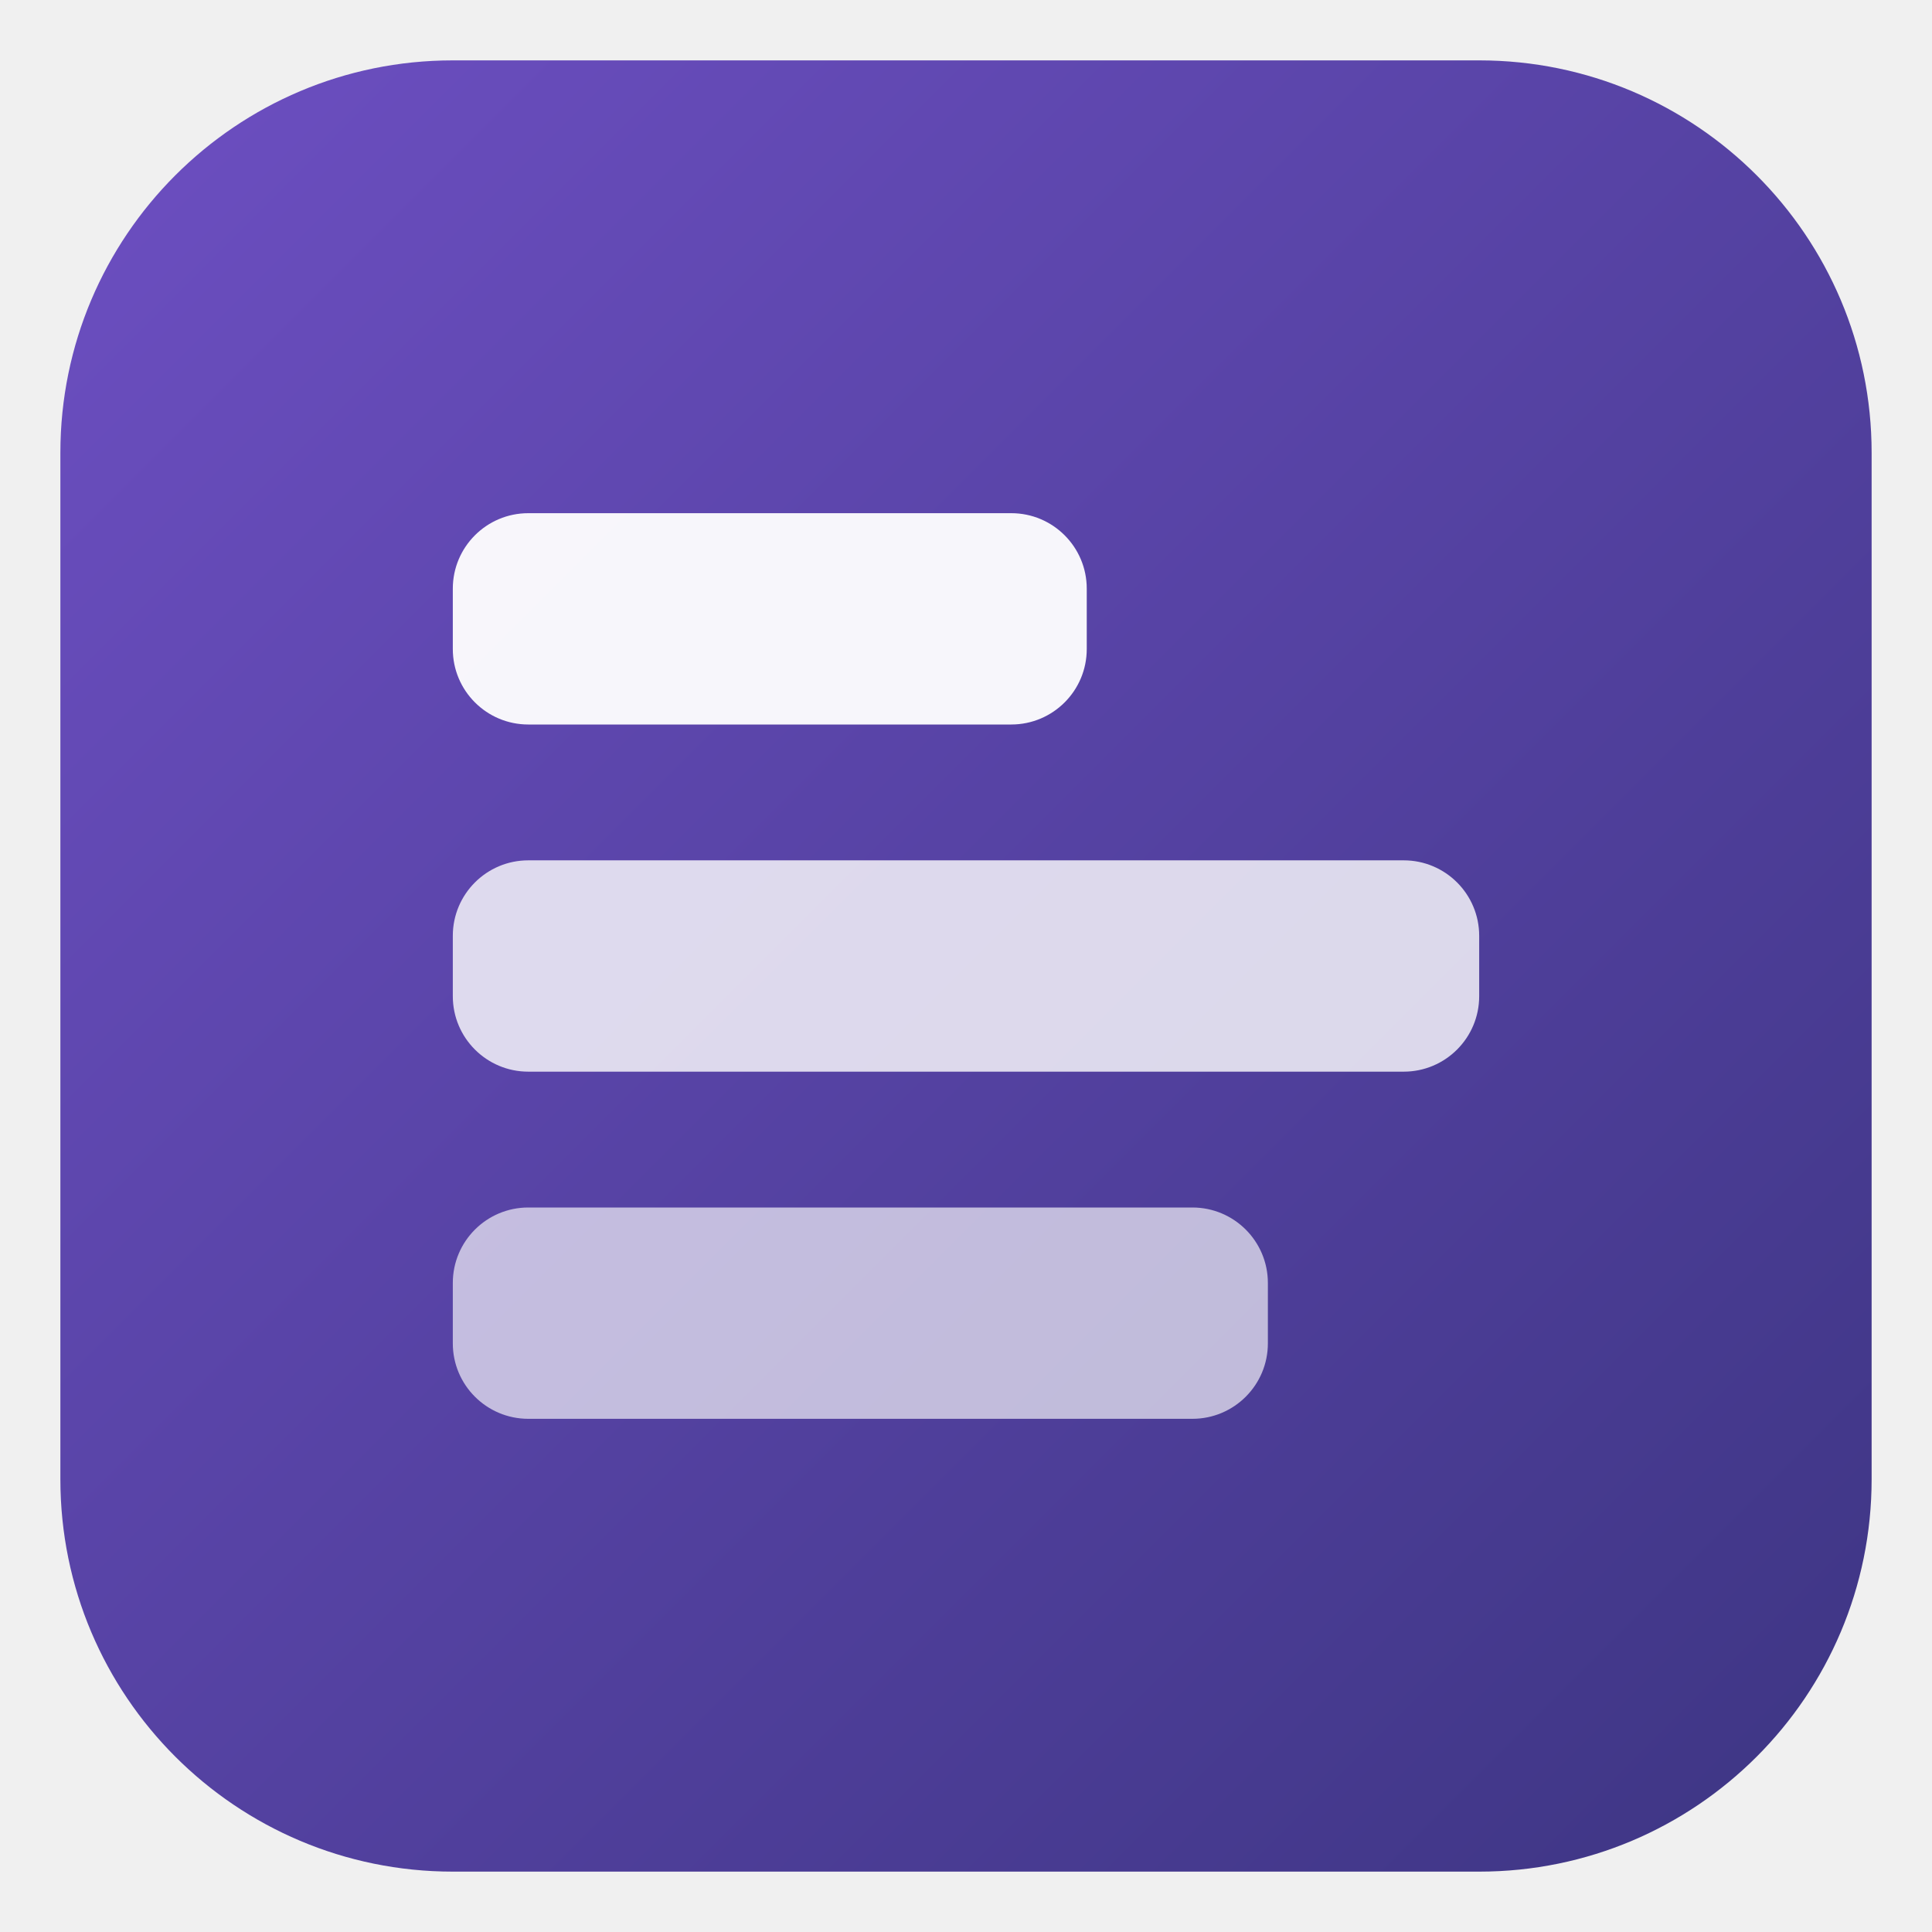
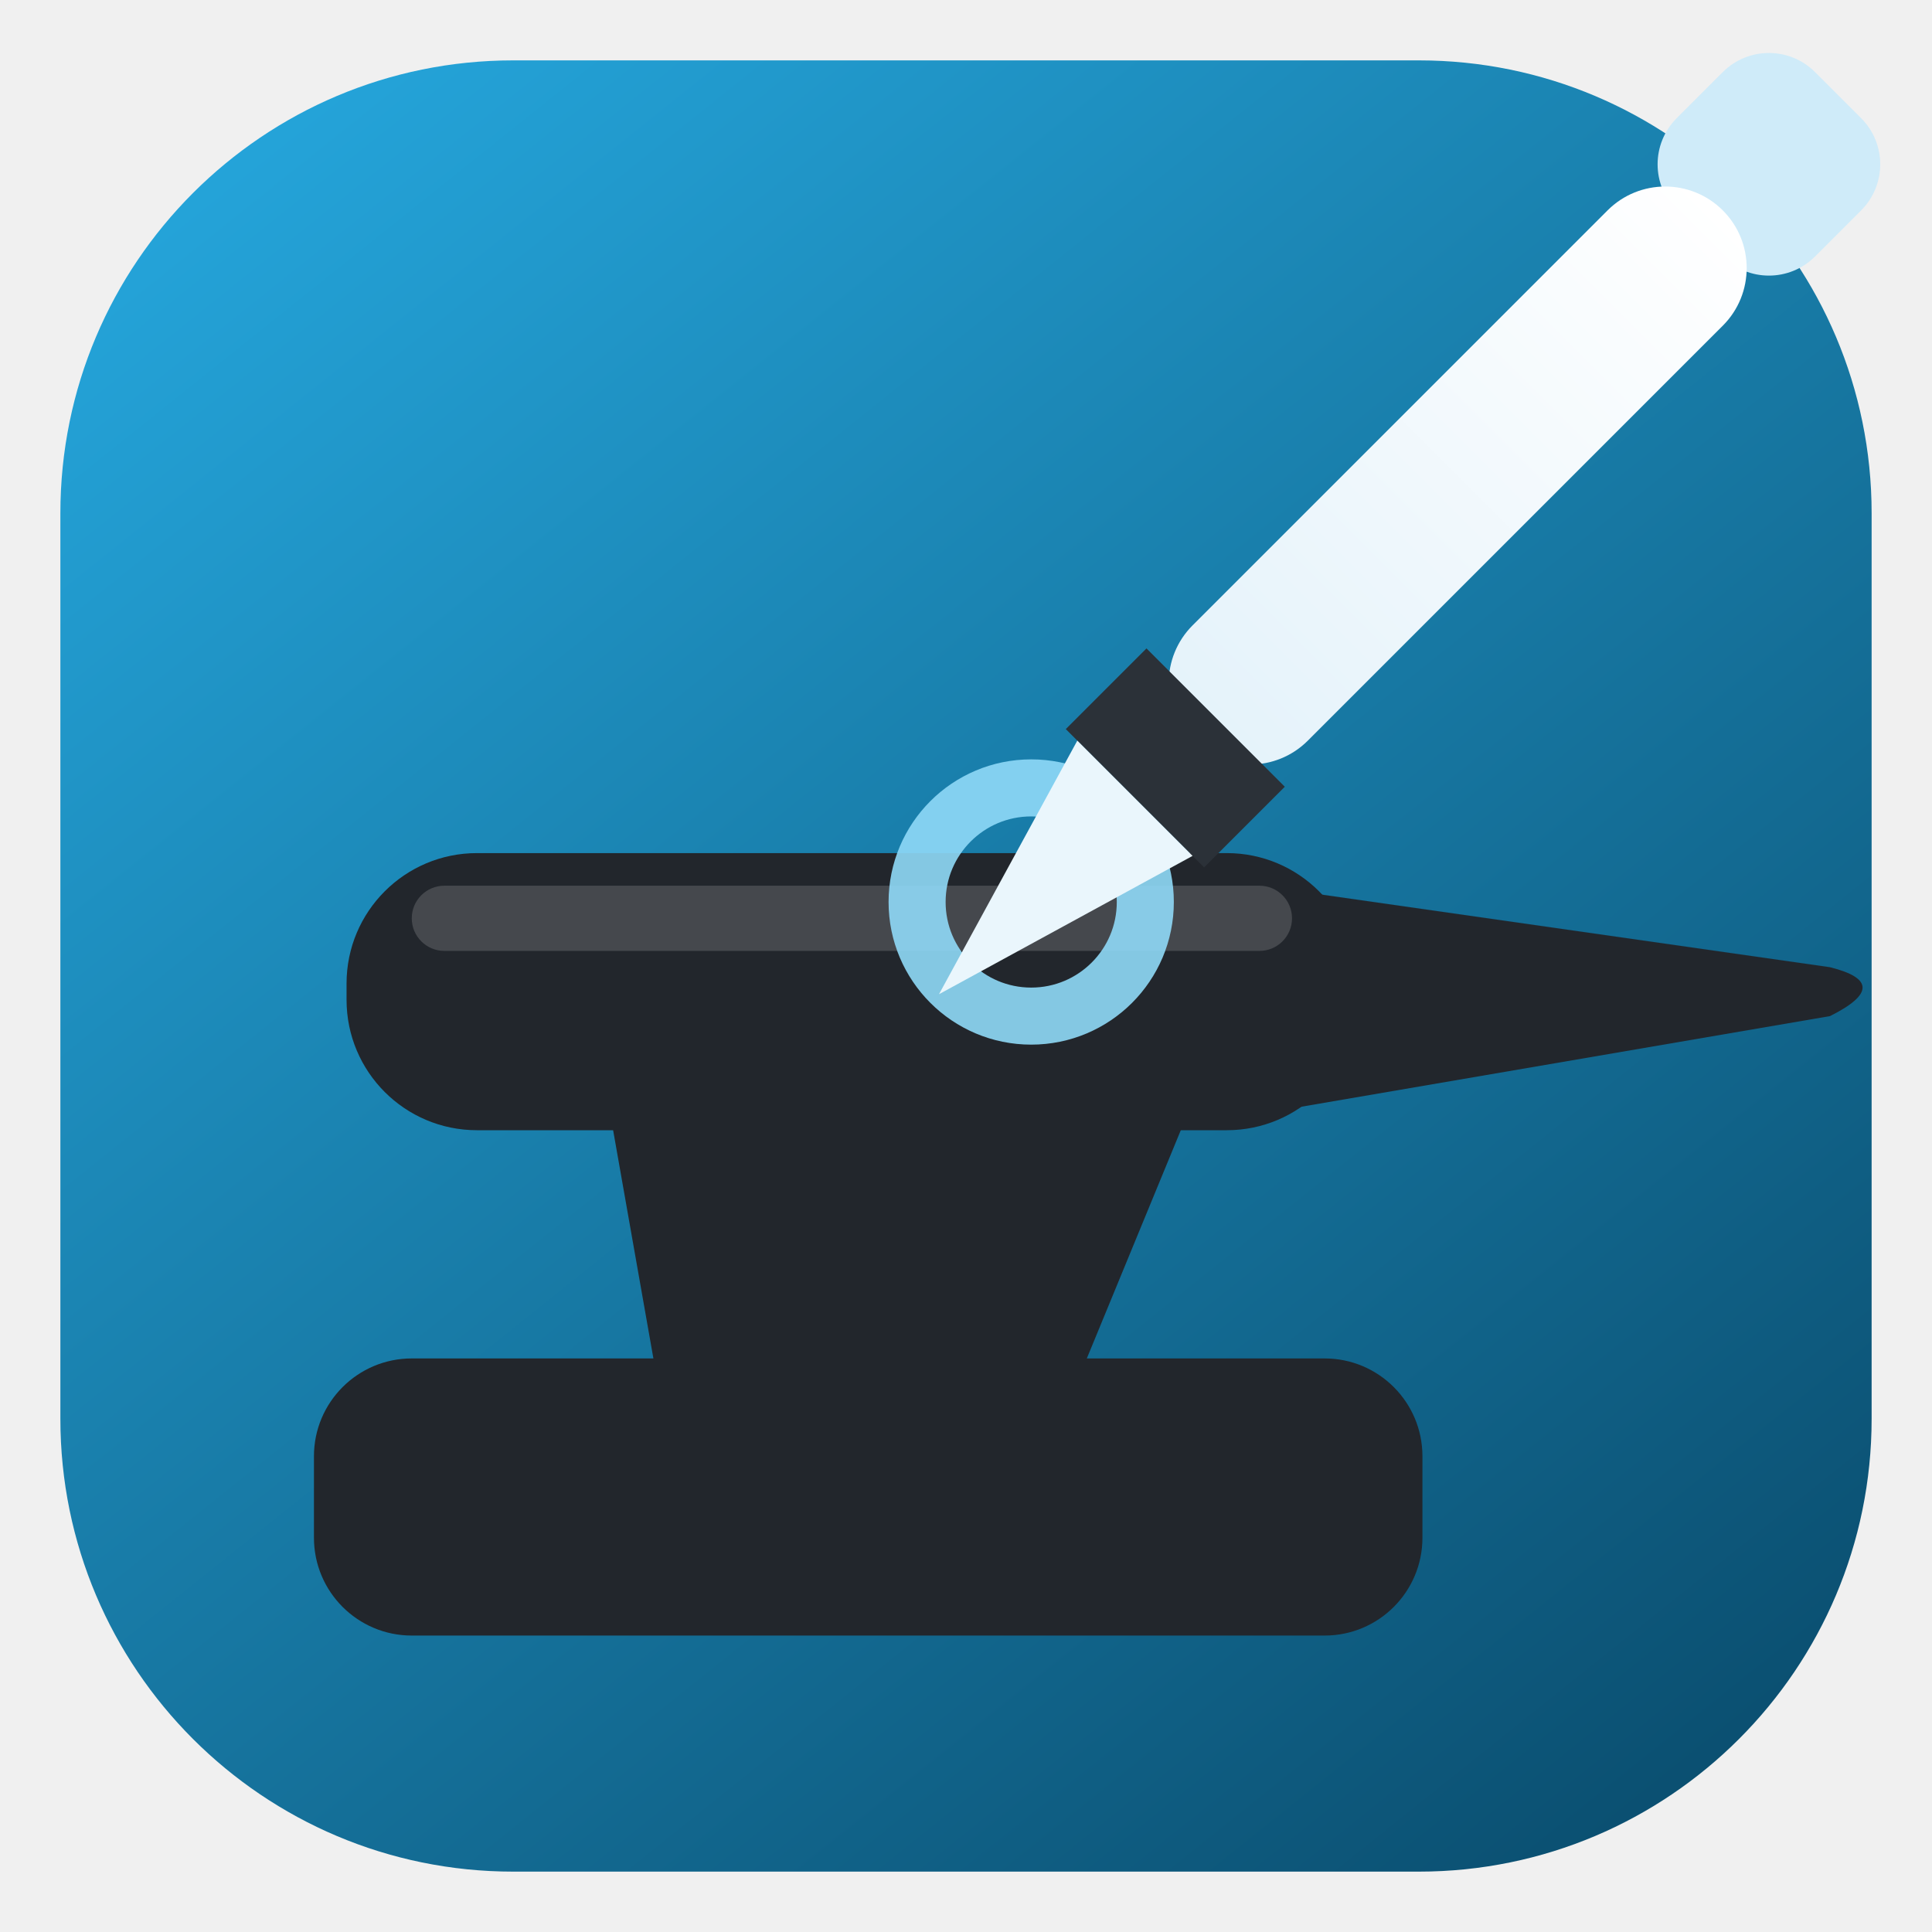
<svg xmlns="http://www.w3.org/2000/svg" width="128" height="128" viewBox="0 0 128 128">
  <defs>
-     <linearGradient id="bg" x1="0" y1="0" x2="1" y2="1">
-       <stop offset="0" stop-color="#6d4fc2" />
-       <stop offset="1" stop-color="#3d3583" />
+     <linearGradient id="bg" x1="0.1" y1="0" x2="0.9" y2="1">
+       <stop offset="0" stop-color="#25A6DC" />
+       <stop offset="1" stop-color="#0A4D6E" />
+     </linearGradient>
+     <linearGradient id="pen" x1="0" y1="0" x2="0" y2="1">
+       <stop offset="0" stop-color="#FFFFFF" />
+       <stop offset="1" stop-color="#E4F2FA" />
    </linearGradient>
  </defs>
-   <rect x="4" y="4" width="120" height="120" rx="26" fill="url(#bg)" />
-   <rect x="30" y="34" width="42" height="14" rx="5" fill="#ffffff" opacity="0.95" />
-   <rect x="30" y="57" width="68" height="14" rx="5" fill="#ffffff" opacity="0.8" />
-   <rect x="30" y="80" width="54" height="14" rx="5" fill="#ffffff" opacity="0.65" />
+   <rect x="4" y="4" width="120" height="120" rx="30" fill="url(#bg)" />
+   <g transform="translate(64 63) scale(1.08) translate(-64 -63)">
+     <g fill="#22262C">
+       <rect x="24" y="88" width="68" height="17" rx="6" />
+       <polygon points="42,72 78,72 71,89 45,89" />
+       <rect x="26" y="57" width="62" height="17" rx="8" />
+       <path d="M 82 59 L 117 64 Q 121 65 117 67 L 82 73 Z" />
+     </g>
+     <rect x="30" y="59" width="54" height="4" rx="2" fill="#ffffff" opacity="0.16" />
+     <circle cx="68" cy="60" r="7" fill="none" stroke="#8FD9F7" stroke-width="3.5" opacity="0.9" />
+     <g transform="rotate(45 68 60)">
+       <rect x="62" y="-10" width="12" height="12" rx="4" fill="#CFEBF9" />
+       <rect x="63" y="0" width="10" height="46" rx="5" fill="url(#pen)" />
+       <rect x="62" y="44" width="12" height="7" fill="#2B3138" />
+       <path d="M 63 51 L 73 51 L 68 68 Z" fill="#EAF6FC" />
+     </g>
+   </g>
</svg>
